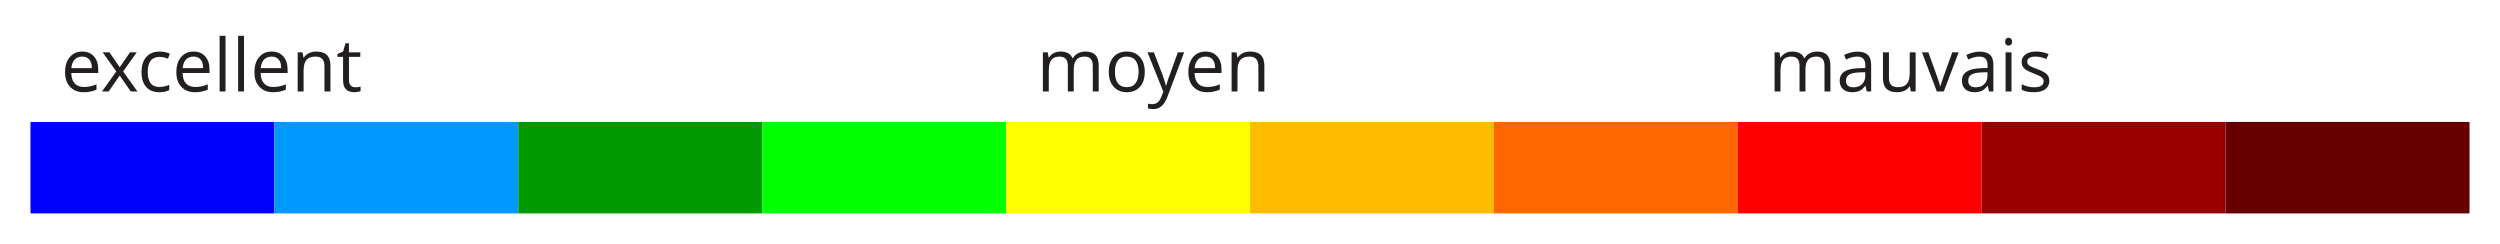
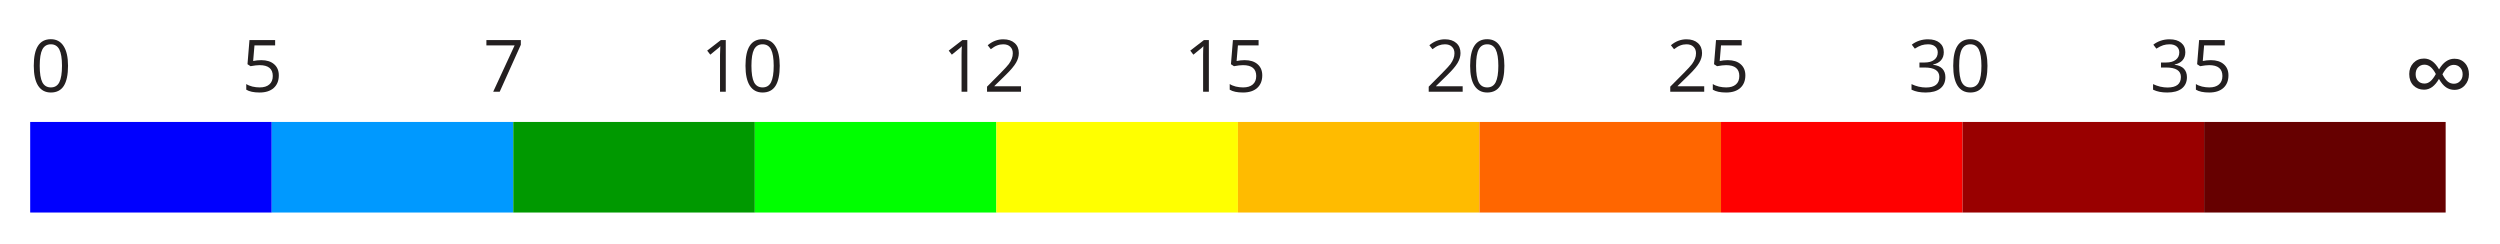
- <svg xmlns="http://www.w3.org/2000/svg" version="1.1" id="Layer_1" x="0px" y="0px" width="410px" height="40px" viewBox="0 0 410 40" enable-background="new 0 0 410 40" xml:space="preserve">
+ <svg xmlns="http://www.w3.org/2000/svg" version="1.1" id="Layer_1" x="0px" y="0px" width="410px" height="40px" viewBox="0 0 414 40" enable-background="new 0 0 410 40" xml:space="preserve">
  <rect x="5" y="20" fill="#0000FF" width="40" height="15" />
  <rect x="45" y="20" fill="#0099FF" width="40" height="15" />
  <rect x="85" y="20" fill="#009900" width="40" height="15" />
  <rect x="125" y="20" fill="#00FF00" width="40" height="15" />
  <rect x="165" y="20" fill="#FFFF00" width="40" height="15" />
  <rect x="205" y="20" fill="#FFBB00" width="40" height="15" />
  <rect x="245" y="20" fill="#FF6600" width="40" height="15" />
  <rect x="285" y="20" fill="#FF0000" width="40" height="15" />
  <rect x="325" y="20" fill="#990000" width="40" height="15" />
  <rect x="365" y="20" fill="#660000" width="40" height="15" />
-   <text transform="matrix(1 0 0 1 10 15)" fill="#231F20" font-family="Open Sans, sans-serif" font-size="1em">excellent</text>
-   <text transform="matrix(1 0 0 1 170 15)" fill="#231F20" font-family="Open Sans, sans-serif" font-size="1em">moyen</text>
-   <text transform="matrix(1 0 0 1 290 15)" fill="#231F20" font-family="Open Sans, sans-serif" font-size="1em">mauvais</text>
+   <text transform="matrix(1 0 0 1 5 15)" fill="#231F20" font-family="Open Sans, sans-serif" font-size="1em">0</text>
+   <text transform="matrix(1 0 0 1 40 15)" fill="#231F20" font-family="Open Sans, sans-serif" font-size="1em">5</text>
+   <text transform="matrix(1 0 0 1 80 15)" fill="#231F20" font-family="Open Sans, sans-serif" font-size="1em">7</text>
+   <text transform="matrix(1 0 0 1 116 15)" fill="#231F20" font-family="Open Sans, sans-serif" font-size="1em">10</text>
+   <text transform="matrix(1 0 0 1 156 15)" fill="#231F20" font-family="Open Sans, sans-serif" font-size="1em">12</text>
+   <text transform="matrix(1 0 0 1 196 15)" fill="#231F20" font-family="Open Sans, sans-serif" font-size="1em">15</text>
+   <text transform="matrix(1 0 0 1 236 15)" fill="#231F20" font-family="Open Sans, sans-serif" font-size="1em">20</text>
+   <text transform="matrix(1 0 0 1 276 15)" fill="#231F20" font-family="Open Sans, sans-serif" font-size="1em">25</text>
+   <text transform="matrix(1 0 0 1 316 15)" fill="#231F20" font-family="Open Sans, sans-serif" font-size="1em">30</text>
+   <text transform="matrix(1 0 0 1 356 15)" fill="#231F20" font-family="Open Sans, sans-serif" font-size="1em">35</text>
+   <text transform="matrix(1 0 0 1 398 18)" fill="#231F20" font-family="Open Sans, sans-serif" font-size="1.4em">∞</text>
</svg>
